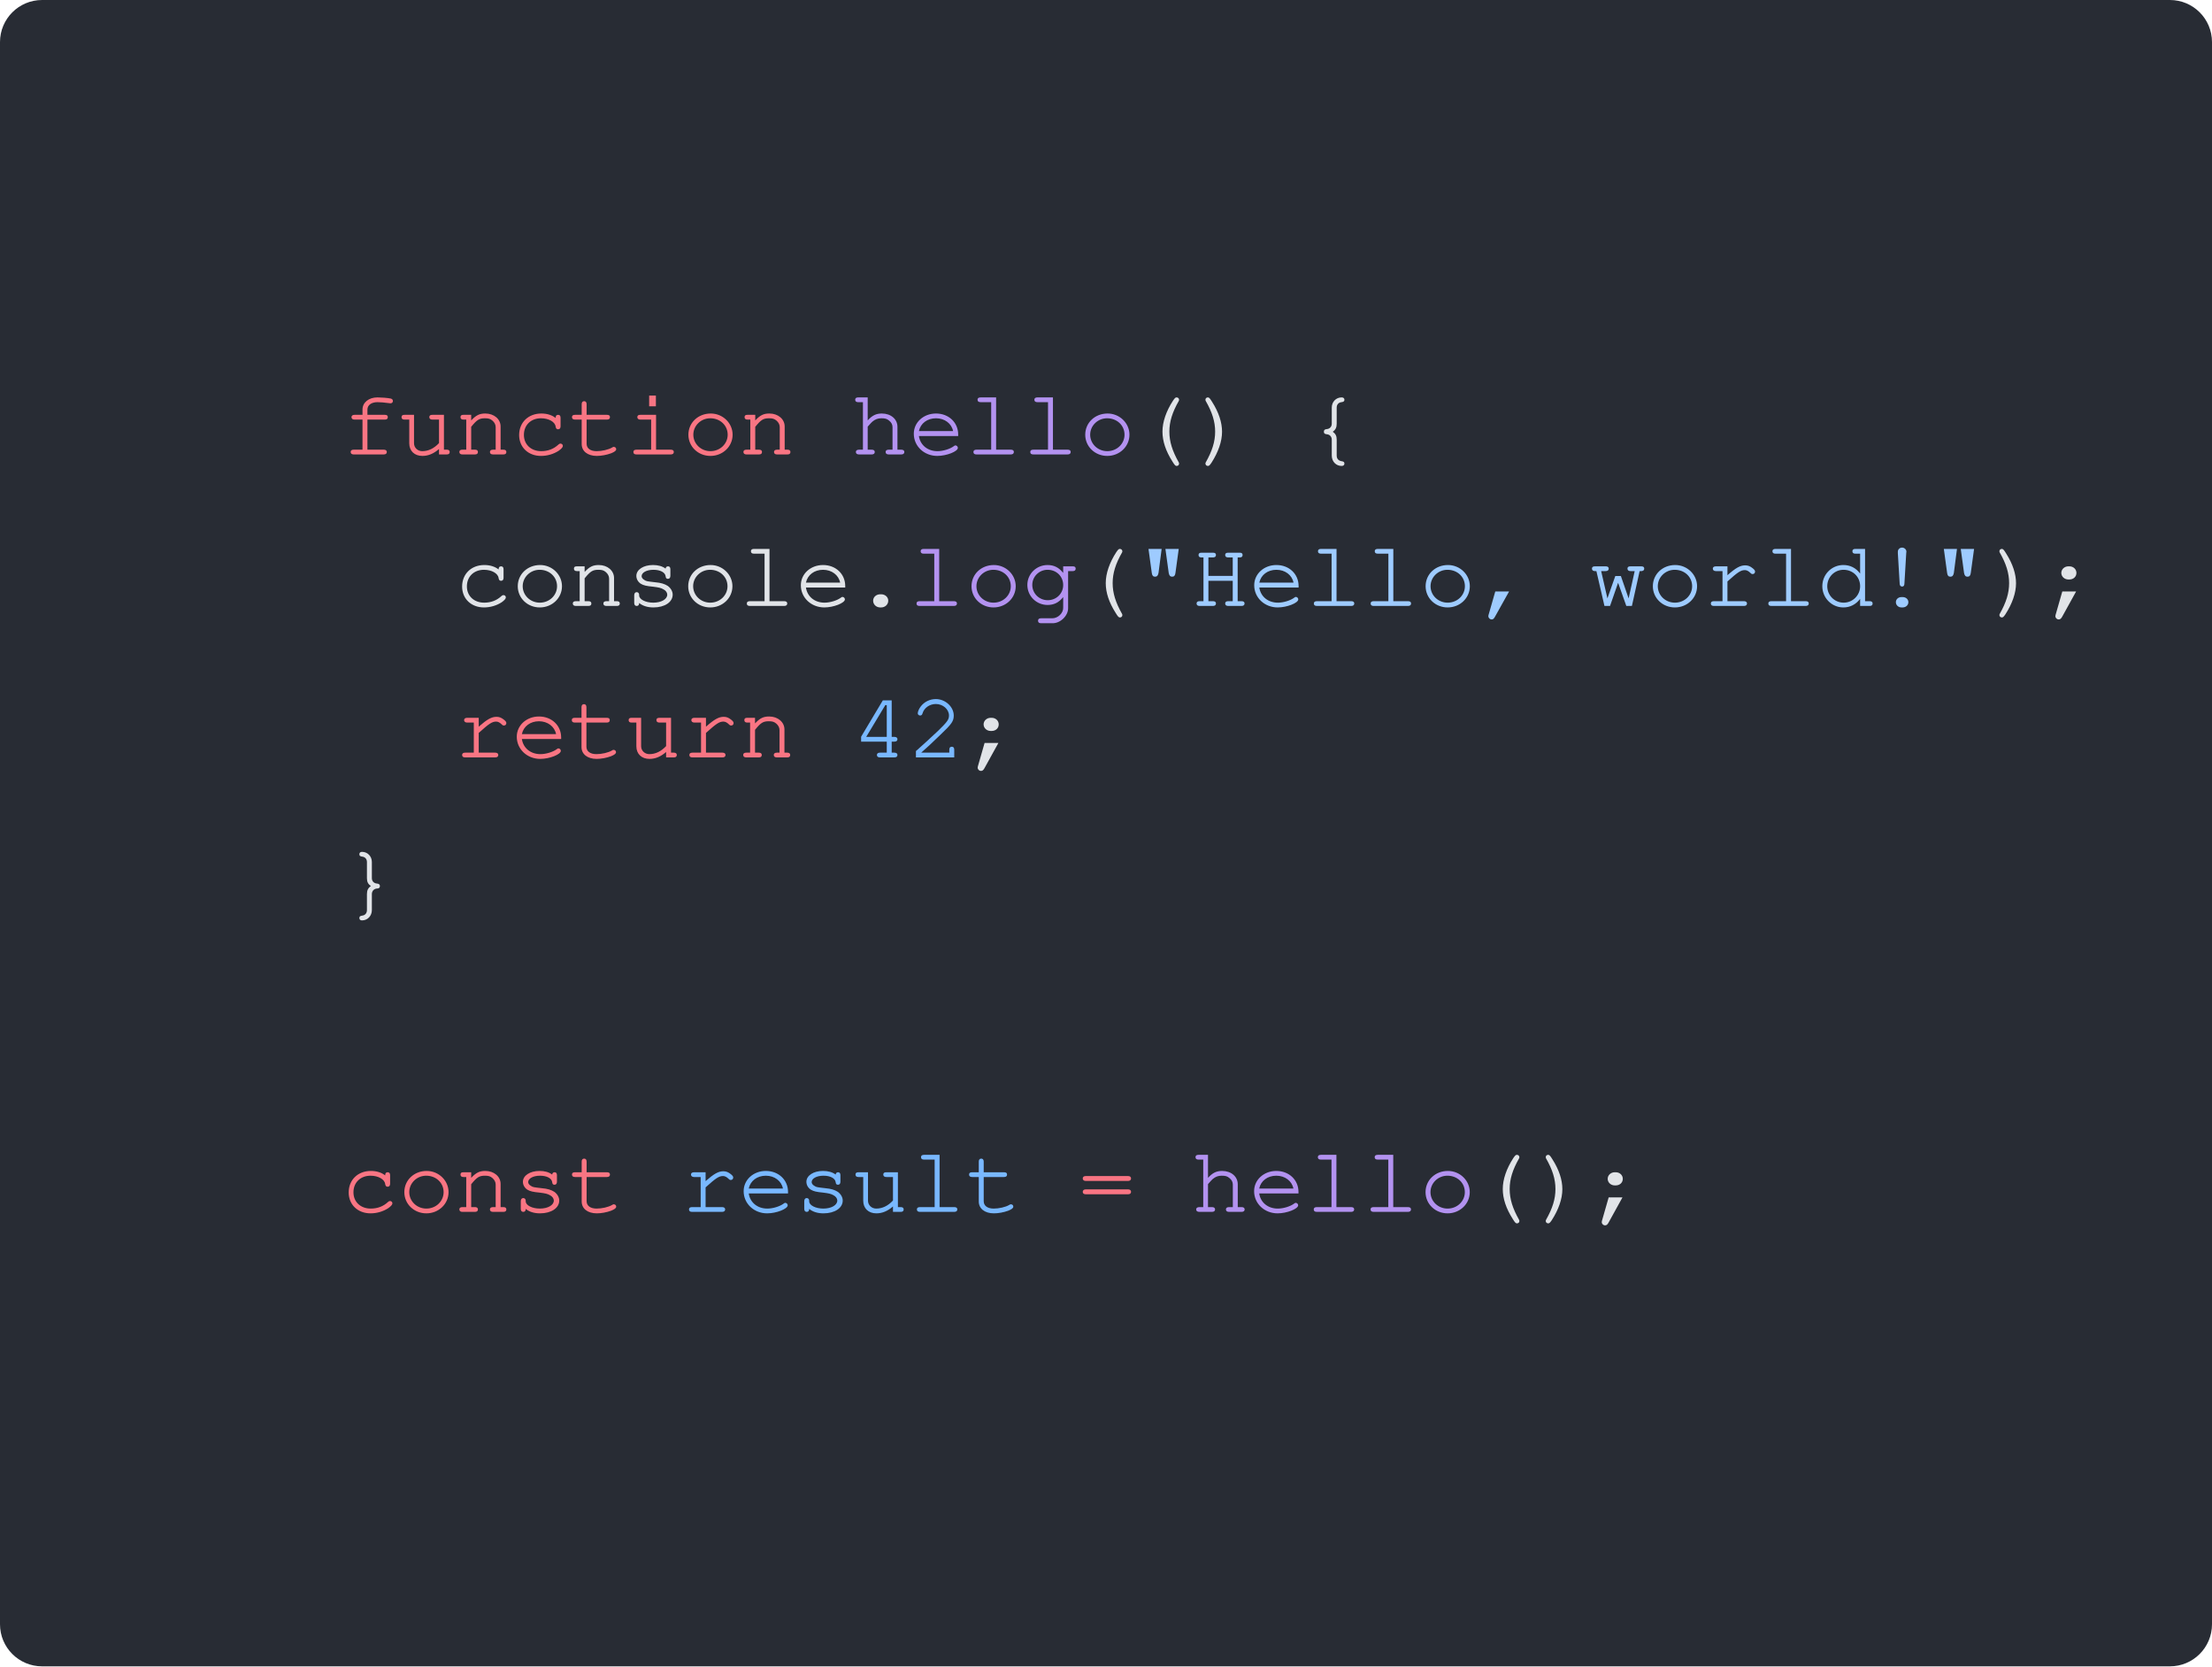
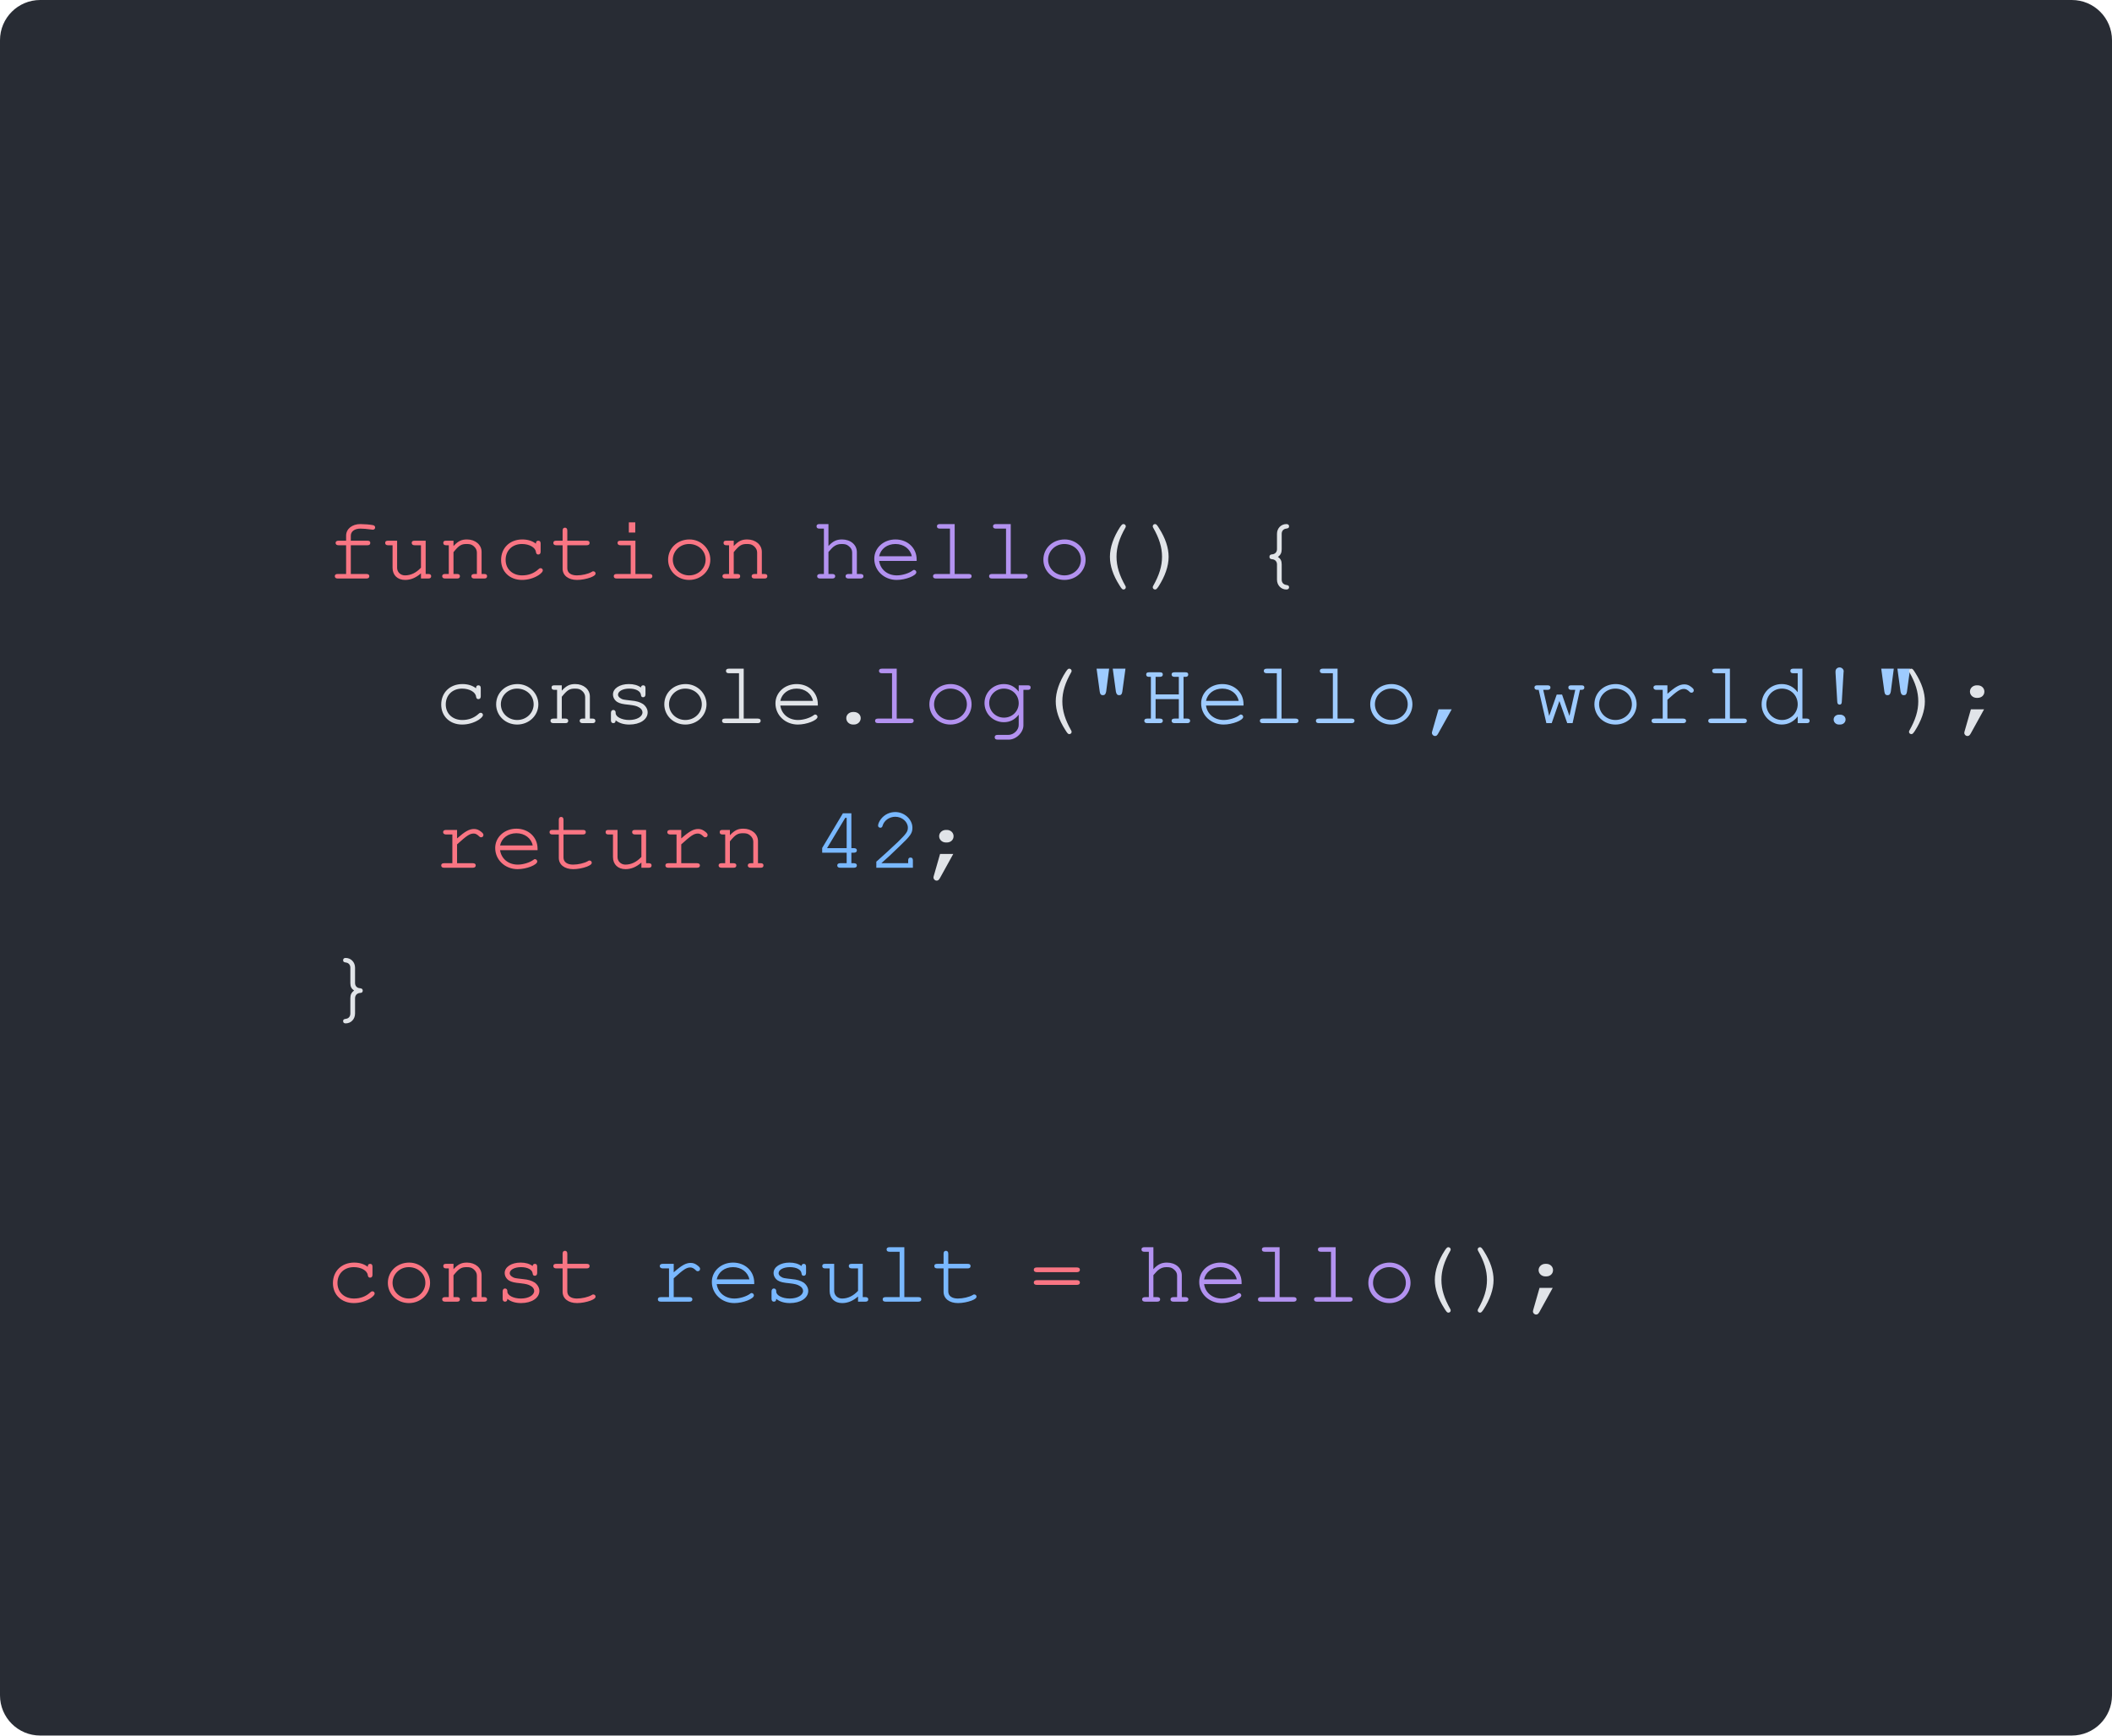
- <svg xmlns="http://www.w3.org/2000/svg" viewBox="0 0 210.274 158.4" width="210.274" height="158.4">
-   <rect id="bg" fill="#282c34" width="210.274" height="158.4" rx="4" />
+ <svg xmlns="http://www.w3.org/2000/svg" viewBox="0 0 210.274 172.8" width="210.274" height="172.8">
+   <rect id="bg" fill="#282c34" width="210.274" height="172.8" rx="4" />
  <g id="tokens" transform="translate(32.42792, 28.8)">
-     <text font-family="Courier" font-size="9" y="14.4" transform="translate(0, 0)" fill="#F97583">function</text>
-     <text font-family="Courier" font-size="9" y="14.4" transform="translate(43.13304, 0)" fill="#E1E4E8"> </text>
-     <text font-family="Courier" font-size="9" y="14.4" transform="translate(48.52467, 0)" fill="#B392F0">hello</text>
-     <text font-family="Courier" font-size="9" y="14.4" transform="translate(75.48283, 0)" fill="#E1E4E8">() {</text>
-     <text font-family="Courier" font-size="9" y="28.8" transform="translate(0, 0)" fill="#E1E4E8">  </text>
-     <text font-family="Courier" font-size="9" y="28.8" transform="translate(10.78326, 0)" fill="#E1E4E8">console.</text>
-     <text font-family="Courier" font-size="9" y="28.8" transform="translate(53.91631, 0)" fill="#B392F0">log</text>
-     <text font-family="Courier" font-size="9" y="28.8" transform="translate(70.0912, 0)" fill="#E1E4E8">(</text>
-     <text font-family="Courier" font-size="9" y="28.8" transform="translate(75.48283, 0)" fill="#9ECBFF">"Hello, world!"</text>
-     <text font-family="Courier" font-size="9" y="28.8" transform="translate(156.3573, 0)" fill="#E1E4E8">);</text>
-     <text font-family="Courier" font-size="9" y="43.2" transform="translate(0, 0)" fill="#E1E4E8">  </text>
-     <text font-family="Courier" font-size="9" y="43.2" transform="translate(10.78326, 0)" fill="#F97583">return</text>
-     <text font-family="Courier" font-size="9" y="43.2" transform="translate(43.13304, 0)" fill="#E1E4E8"> </text>
-     <text font-family="Courier" font-size="9" y="43.2" transform="translate(48.52467, 0)" fill="#79B8FF">42</text>
-     <text font-family="Courier" font-size="9" y="43.2" transform="translate(59.30794, 0)" fill="#E1E4E8">;</text>
-     <text font-family="Courier" font-size="9" y="57.6" transform="translate(0, 0)" fill="#E1E4E8">}</text>
-     <text font-family="Courier" font-size="9" y="86.4" transform="translate(0, 0)" fill="#F97583">const</text>
-     <text font-family="Courier" font-size="9" y="86.4" transform="translate(26.95815, 0)" fill="#E1E4E8"> </text>
-     <text font-family="Courier" font-size="9" y="86.4" transform="translate(32.34978, 0)" fill="#79B8FF">result</text>
-     <text font-family="Courier" font-size="9" y="86.4" transform="translate(64.69957, 0)" fill="#E1E4E8"> </text>
-     <text font-family="Courier" font-size="9" y="86.4" transform="translate(70.0912, 0)" fill="#F97583">=</text>
-     <text font-family="Courier" font-size="9" y="86.4" transform="translate(75.48283, 0)" fill="#E1E4E8"> </text>
-     <text font-family="Courier" font-size="9" y="86.4" transform="translate(80.87446, 0)" fill="#B392F0">hello</text>
-     <text font-family="Courier" font-size="9" y="86.4" transform="translate(107.8326, 0)" fill="#E1E4E8">();</text>
+     <text font-family="Courier" font-size="9" y="28.8" letter-spacing="0.18px">
+       <tspan x="0" fill="#F97583">function</tspan>
+       <tspan x="43.133" fill="#E1E4E8"> </tspan>
+       <tspan x="48.525" fill="#B392F0">hello</tspan>
+       <tspan x="75.483" fill="#E1E4E8">() {</tspan>
+     </text>
+     <text font-family="Courier" font-size="9" y="43.2" letter-spacing="0.18px">
+       <tspan x="0" fill="#E1E4E8">  </tspan>
+       <tspan x="10.783" fill="#E1E4E8">console.</tspan>
+       <tspan x="53.916" fill="#B392F0">log</tspan>
+       <tspan x="70.091" fill="#E1E4E8">(</tspan>
+       <tspan x="75.483" fill="#9ECBFF">"Hello, world!"</tspan>
+       <tspan x="156.357" fill="#E1E4E8">);</tspan>
+     </text>
+     <text font-family="Courier" font-size="9" y="57.6" letter-spacing="0.18px">
+       <tspan x="0" fill="#E1E4E8">  </tspan>
+       <tspan x="10.783" fill="#F97583">return</tspan>
+       <tspan x="43.133" fill="#E1E4E8"> </tspan>
+       <tspan x="48.525" fill="#79B8FF">42</tspan>
+       <tspan x="59.308" fill="#E1E4E8">;</tspan>
+     </text>
+     <text font-family="Courier" font-size="9" y="72" letter-spacing="0.18px">
+       <tspan x="0" fill="#E1E4E8">}</tspan>
+     </text>
+     <text font-family="Courier" font-size="9" y="100.8" letter-spacing="0.18px">
+       <tspan x="0" fill="#F97583">const</tspan>
+       <tspan x="26.958" fill="#E1E4E8"> </tspan>
+       <tspan x="32.35" fill="#79B8FF">result</tspan>
+       <tspan x="64.7" fill="#E1E4E8"> </tspan>
+       <tspan x="70.091" fill="#F97583">=</tspan>
+       <tspan x="75.483" fill="#E1E4E8"> </tspan>
+       <tspan x="80.874" fill="#B392F0">hello</tspan>
+       <tspan x="107.833" fill="#E1E4E8">();</tspan>
+     </text>
  </g>
</svg>
